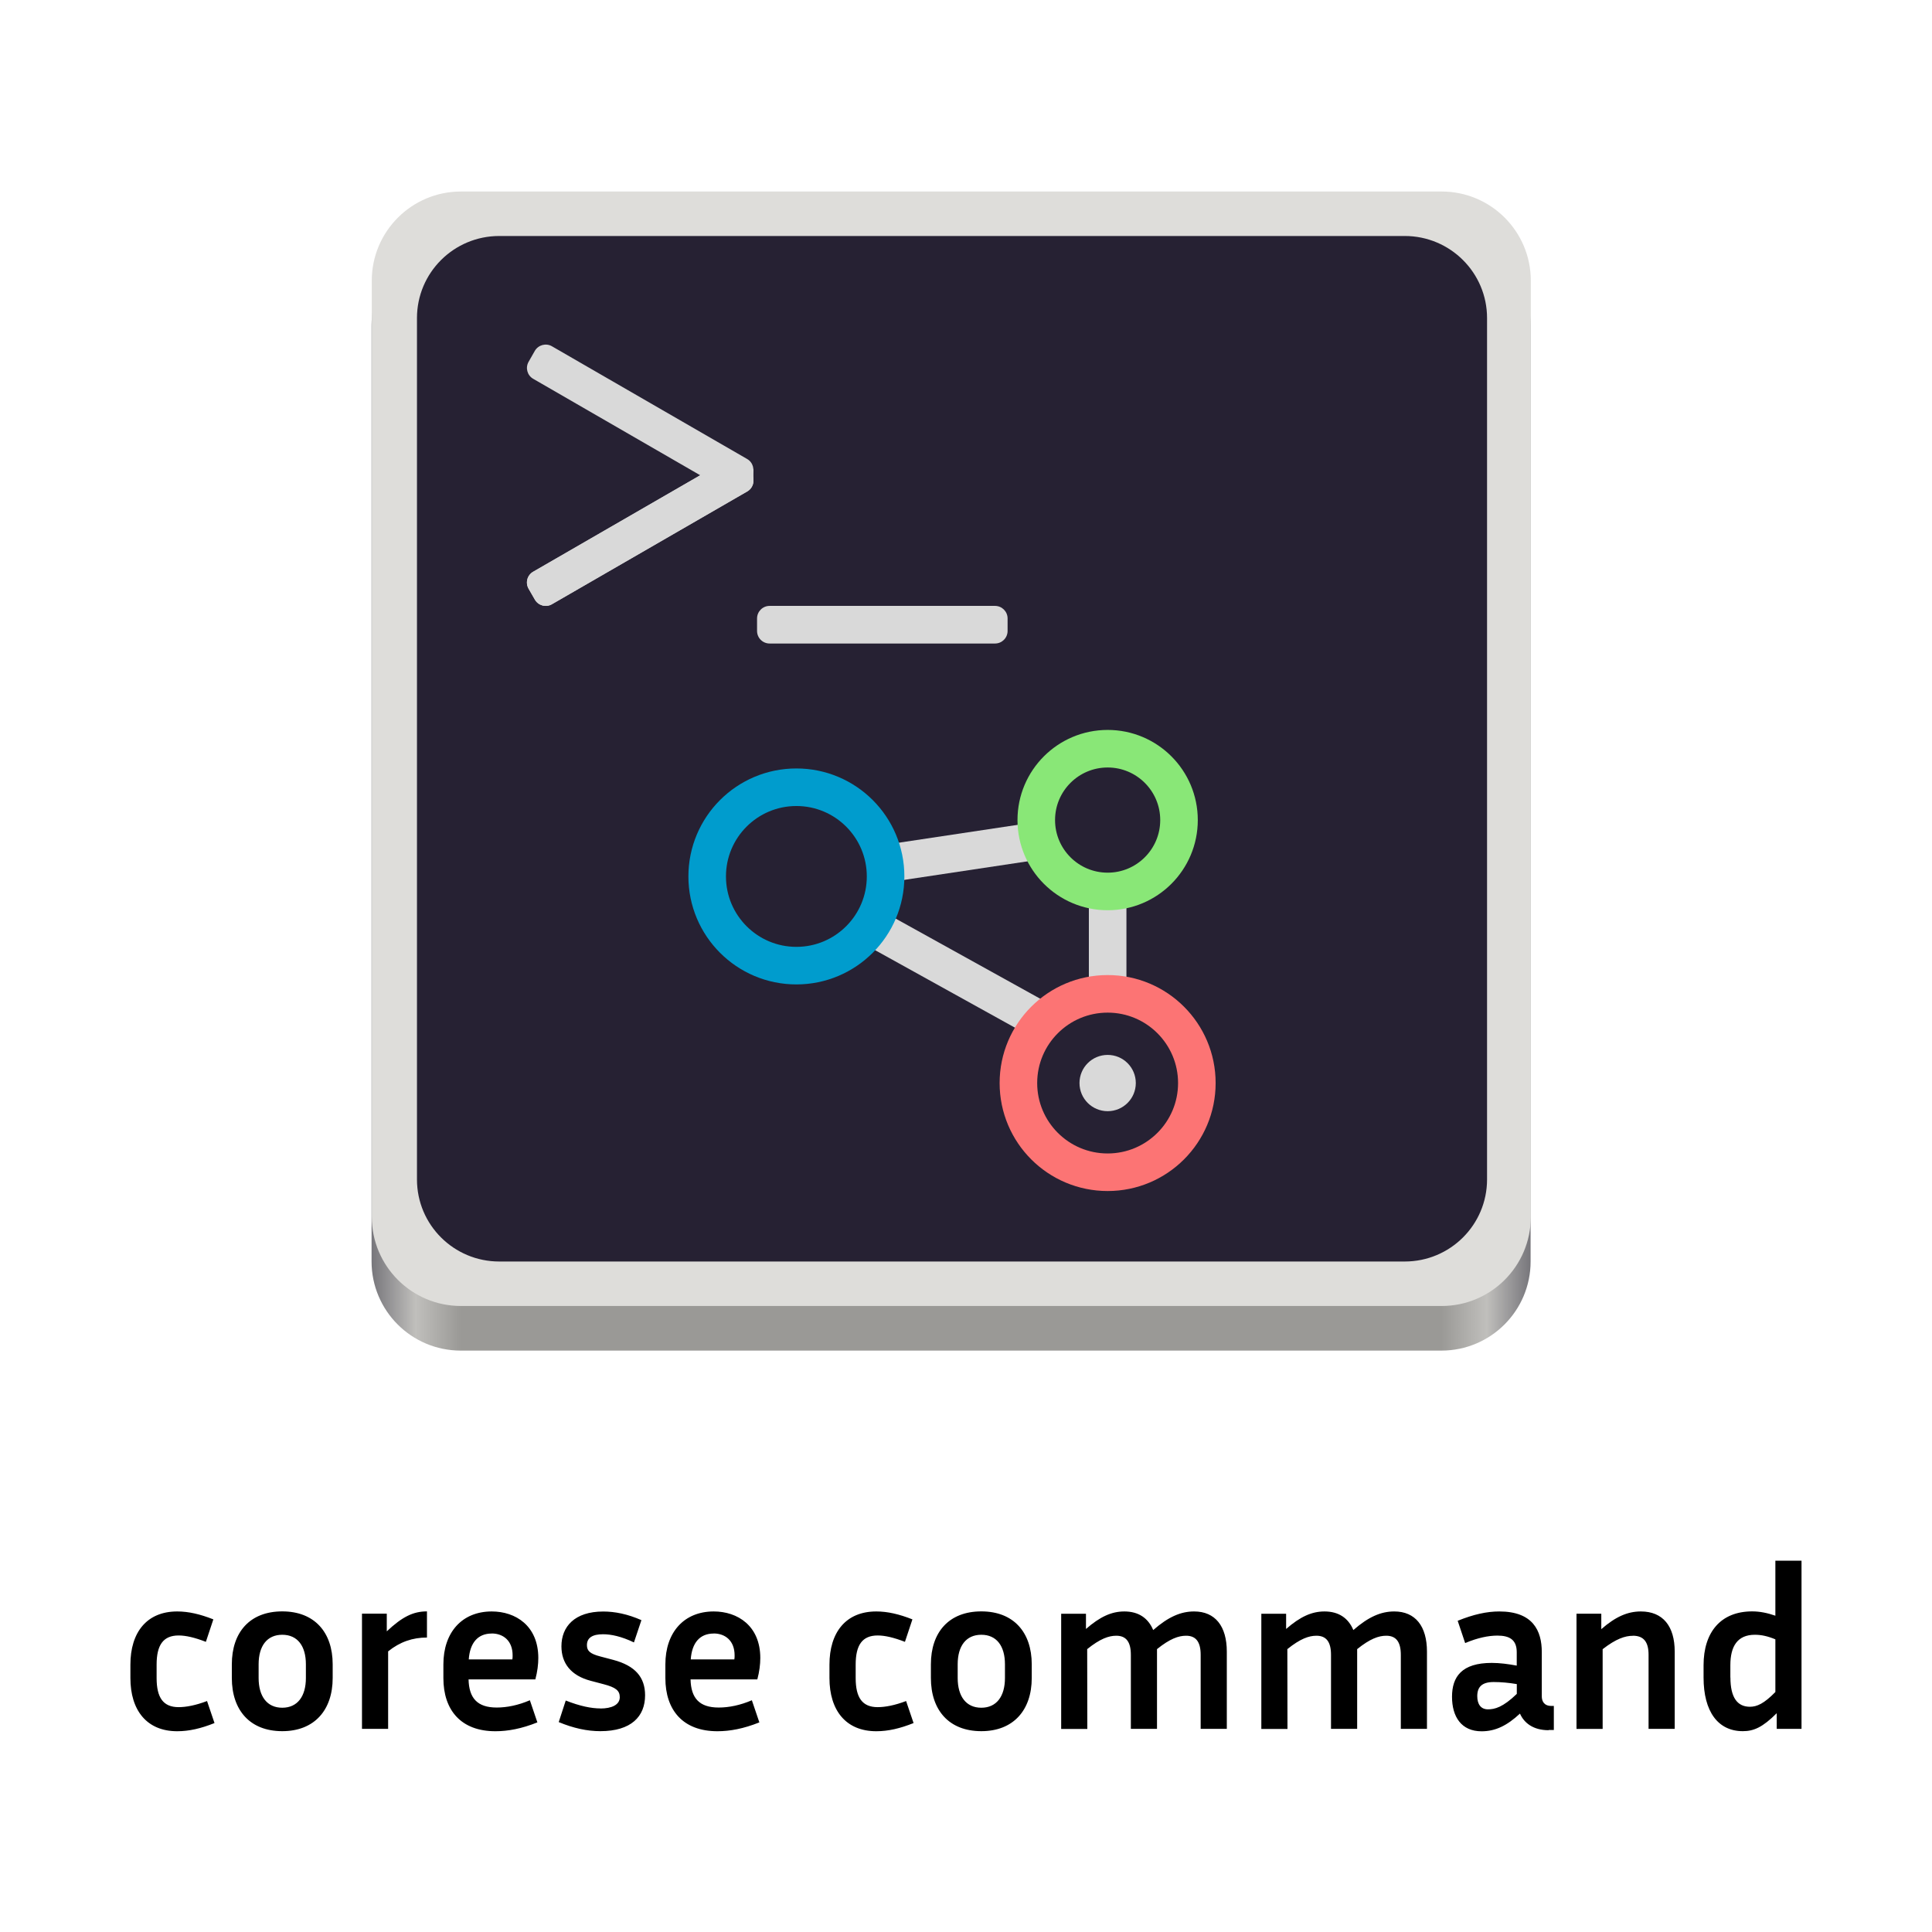
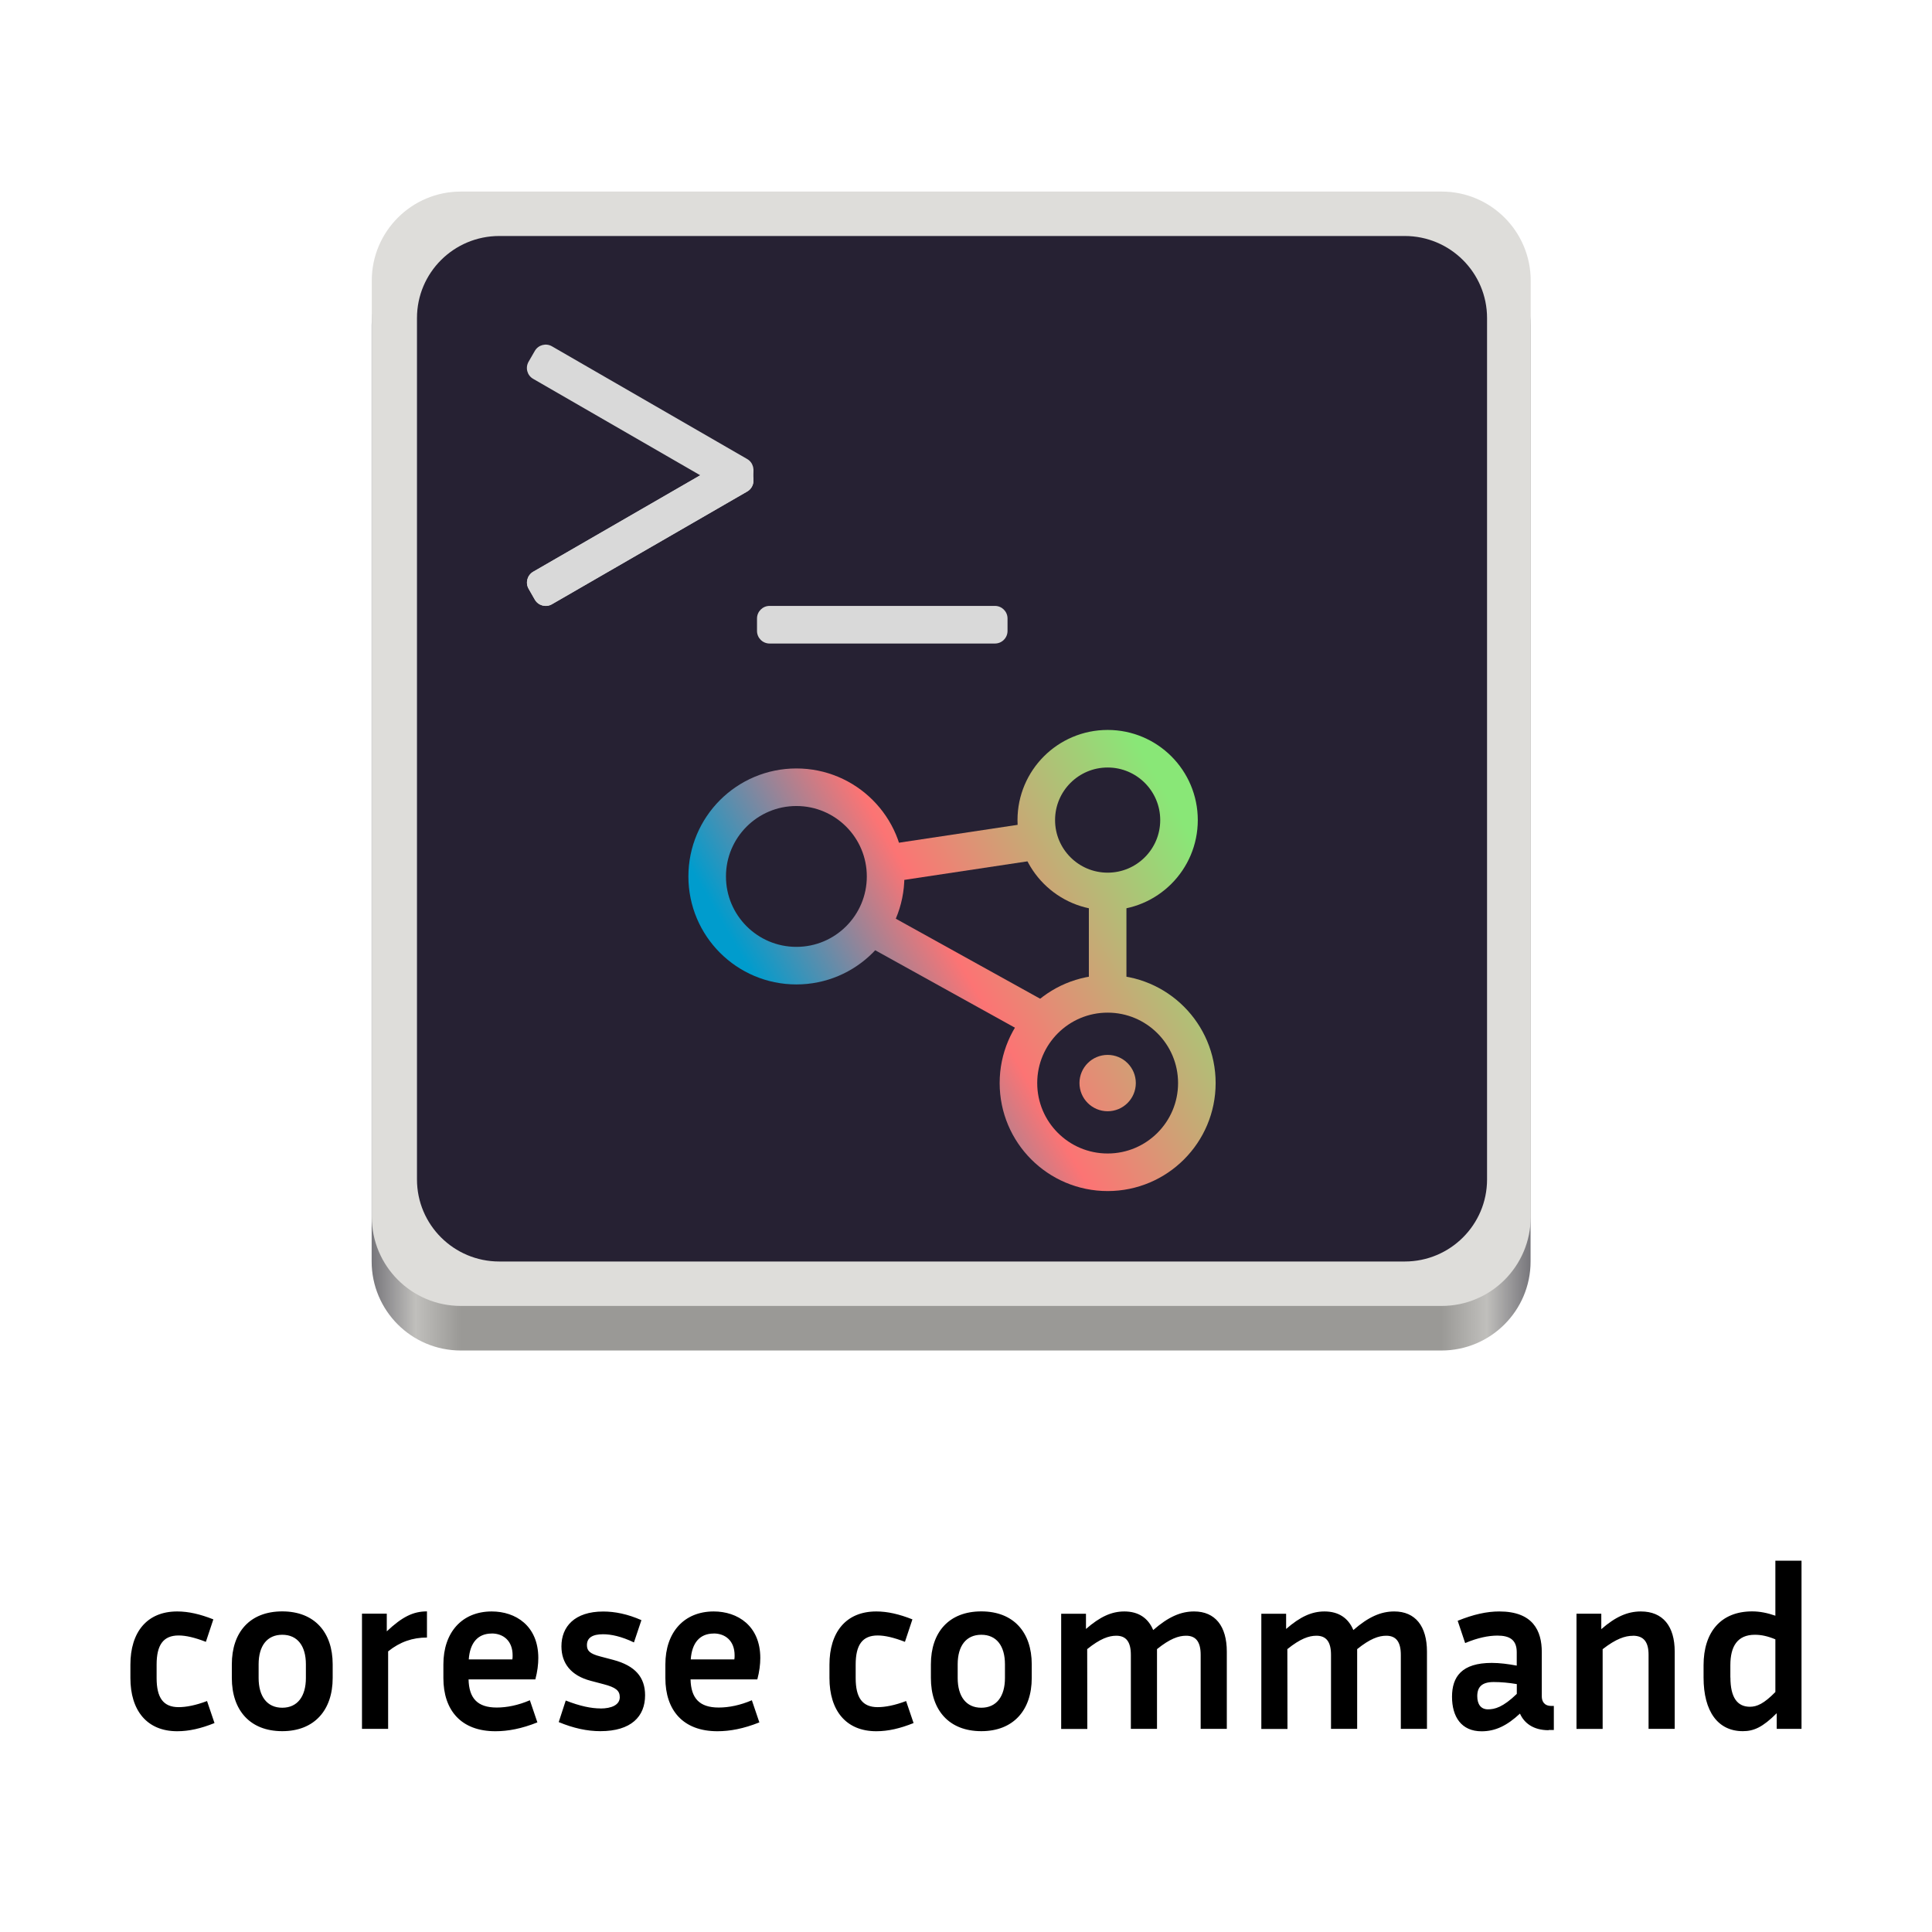
<svg xmlns="http://www.w3.org/2000/svg" xmlns:xlink="http://www.w3.org/1999/xlink" width="30mm" height="30mm" viewBox="0 0 30 30" version="1.1" id="svg5" xml:space="preserve">
  <defs id="defs2">
    <linearGradient id="linearGradient1260">
      <stop style="stop-color:#bf0000;stop-opacity:1;" offset="0" id="stop1258" />
    </linearGradient>
    <linearGradient id="a" gradientTransform="matrix(0.232143,0,0,0.328947,-8.58254,263.827)" gradientUnits="userSpaceOnUse" x1="88.596" x2="536.596" y1="-449.394" y2="-449.394">
      <stop offset="0" stop-color="#77767b" id="stop1" />
      <stop offset="0.038" stop-color="#c0bfbc" id="stop2" />
      <stop offset="0.077" stop-color="#9a9996" id="stop3" />
      <stop offset="0.923" stop-color="#9a9996" id="stop4" />
      <stop offset="0.962" stop-color="#c0bfbc" id="stop5" />
      <stop offset="1" stop-color="#77767b" id="stop6" />
    </linearGradient>
-     <linearGradient xlink:href="#a" id="linearGradient2" gradientUnits="userSpaceOnUse" gradientTransform="matrix(0.06142117,0,0,0.08703389,82.27106,144.1946)" x1="88.596" y1="-449.394" x2="536.596" y2="-449.394" />
+     <linearGradient xlink:href="#a" id="linearGradient2" gradientUnits="userSpaceOnUse" gradientTransform="matrix(0.04017257,0,0,0.05692459,83.30913,129.1455)" x1="88.596" y1="-449.394" x2="536.596" y2="-449.394" />
+     <linearGradient xlink:href="#linearGradient1" id="linearGradient2-8" x1="108.252" y1="90.55" x2="83.944" y2="104.584" gradientUnits="userSpaceOnUse" />
+     <linearGradient id="linearGradient1">
+       <stop style="stop-color:#89e777;stop-opacity:1;" offset="0" id="stop1-4" />
+       <stop style="stop-color:#fc7474;stop-opacity:1;" offset="0.5" id="stop3-5" />
+       <stop style="stop-color:#009ccd;stop-opacity:1;" offset="0.853" id="stop2-0" />
+     </linearGradient>
+     <linearGradient xlink:href="#linearGradient3" id="linearGradient5" x1="108.252" y1="90.55" x2="83.944" y2="104.584" gradientUnits="userSpaceOnUse" />
+     <linearGradient id="linearGradient3">
+       <stop style="stop-color:#89e777;stop-opacity:1;" offset="0" id="stop4-3" />
+       <stop style="stop-color:#fc7474;stop-opacity:1;" offset="0.5" id="stop6-6" />
+       <stop style="stop-color:#009ccd;stop-opacity:1;" offset="0.852" id="stop5-1" />
+     </linearGradient>
+     <linearGradient xlink:href="#linearGradient1" id="linearGradient4" gradientUnits="userSpaceOnUse" x1="108.252" y1="90.55" x2="83.944" y2="104.584" />
+     <linearGradient xlink:href="#linearGradient3" id="linearGradient6" gradientUnits="userSpaceOnUse" x1="108.252" y1="90.55" x2="83.944" y2="104.584" />
+     <linearGradient xlink:href="#linearGradient1" id="linearGradient7" gradientUnits="userSpaceOnUse" x1="108.252" y1="90.55" x2="83.944" y2="104.584" />
+     <linearGradient xlink:href="#linearGradient3" id="linearGradient8" gradientUnits="userSpaceOnUse" x1="108.252" y1="90.55" x2="83.944" y2="104.584" />
+     <linearGradient xlink:href="#linearGradient1" id="linearGradient9" gradientUnits="userSpaceOnUse" x1="108.252" y1="90.55" x2="83.944" y2="104.584" />
+     <linearGradient xlink:href="#linearGradient3" id="linearGradient10" gradientUnits="userSpaceOnUse" x1="108.252" y1="90.55" x2="83.944" y2="104.584" />
+     <linearGradient xlink:href="#linearGradient3" id="linearGradient11" gradientUnits="userSpaceOnUse" x1="108.252" y1="90.55" x2="83.944" y2="104.584" />
+     <linearGradient xlink:href="#linearGradient3" id="linearGradient12" gradientUnits="userSpaceOnUse" x1="108.252" y1="90.55" x2="83.944" y2="104.584" />
+     <linearGradient xlink:href="#linearGradient3" id="linearGradient13" gradientUnits="userSpaceOnUse" x1="108.252" y1="90.55" x2="83.944" y2="104.584" />
+     <linearGradient xlink:href="#linearGradient1" id="linearGradient14" gradientUnits="userSpaceOnUse" x1="108.252" y1="90.55" x2="83.944" y2="104.584" />
+     <linearGradient xlink:href="#linearGradient3" id="linearGradient15" gradientUnits="userSpaceOnUse" x1="108.252" y1="90.55" x2="83.944" y2="104.584" />
+     <linearGradient xlink:href="#linearGradient1" id="linearGradient16" gradientUnits="userSpaceOnUse" x1="108.252" y1="90.55" x2="83.944" y2="104.584" />
+     <linearGradient xlink:href="#linearGradient3" id="linearGradient17" gradientUnits="userSpaceOnUse" x1="108.252" y1="90.55" x2="83.944" y2="104.584" />
+     <linearGradient xlink:href="#linearGradient1" id="linearGradient18" gradientUnits="userSpaceOnUse" x1="108.252" y1="90.55" x2="83.944" y2="104.584" />
+     <linearGradient xlink:href="#linearGradient3" id="linearGradient19" gradientUnits="userSpaceOnUse" x1="108.252" y1="90.55" x2="83.944" y2="104.584" />
  </defs>
  <g id="layer1" transform="translate(-83,-87)">
    <g id="layer1-6" transform="translate(1.90186,4.407534)">
      <g id="g127717-7">
-         <path style="-inkscape-font-specification:'Inria Sans Bold';stroke-width:0.265;fill:#000000" d="m 83.53,108.44 c 0,-0.303 0.102,-0.452 0.342,-0.452 0.113,0 0.25,0.032 0.423,0.099 l 0.116,-0.349 c -0.205,-0.081 -0.385,-0.123 -0.561,-0.123 -0.473,0 -0.727,0.325 -0.727,0.826 v 0.208 c 0,0.501 0.254,0.826 0.727,0.826 0.183,0 0.367,-0.042 0.579,-0.127 l -0.116,-0.342 c -0.176,0.067 -0.325,0.095 -0.441,0.095 -0.24,0 -0.342,-0.148 -0.342,-0.452 z m 2.734,-0.004 c 0,-0.497 -0.282,-0.822 -0.783,-0.822 -0.504,0 -0.783,0.325 -0.783,0.822 v 0.212 c 0,0.501 0.282,0.826 0.783,0.826 0.497,0 0.783,-0.325 0.783,-0.826 z m -0.416,0 v 0.212 c 0,0.286 -0.131,0.462 -0.367,0.462 -0.236,0 -0.367,-0.176 -0.367,-0.462 v -0.212 c 0,-0.286 0.131,-0.459 0.367,-0.459 0.236,0 0.367,0.173 0.367,0.459 z m 1.88,-0.416 v -0.406 c -0.215,0 -0.385,0.085 -0.624,0.31 v -0.275 h -0.385 v 1.789 h 0.406 v -1.203 c 0.183,-0.148 0.381,-0.215 0.603,-0.215 z m 1.714,1.316 -0.116,-0.342 c -0.183,0.078 -0.356,0.113 -0.515,0.113 -0.3,0 -0.43,-0.145 -0.437,-0.437 h 1.037 c 0.032,-0.12 0.046,-0.233 0.046,-0.332 0,-0.501 -0.353,-0.723 -0.723,-0.723 -0.462,0 -0.751,0.325 -0.751,0.822 v 0.212 c 0,0.501 0.275,0.826 0.808,0.826 0.194,0 0.406,-0.039 0.653,-0.138 z m -0.709,-1.379 c 0.18,0 0.325,0.113 0.325,0.339 0,0.021 0,0.042 -0.004,0.064 h -0.677 c 0.018,-0.258 0.141,-0.402 0.356,-0.402 z m 1.69,1.164 c -0.141,0 -0.318,-0.035 -0.54,-0.123 l -0.109,0.335 c 0.229,0.095 0.441,0.141 0.646,0.141 0.48,0 0.695,-0.229 0.695,-0.557 0,-0.279 -0.152,-0.459 -0.494,-0.55 l -0.201,-0.053 c -0.162,-0.042 -0.208,-0.088 -0.208,-0.176 0,-0.116 0.088,-0.169 0.25,-0.169 0.123,0 0.282,0.032 0.48,0.127 l 0.116,-0.346 c -0.215,-0.095 -0.413,-0.134 -0.593,-0.134 -0.445,0 -0.649,0.236 -0.649,0.54 0,0.261 0.145,0.455 0.455,0.536 l 0.201,0.053 c 0.187,0.049 0.25,0.099 0.25,0.201 0,0.12 -0.127,0.176 -0.3,0.176 z m 2.466,0.215 -0.116,-0.342 c -0.183,0.078 -0.356,0.113 -0.515,0.113 -0.3,0 -0.43,-0.145 -0.437,-0.437 h 1.037 c 0.032,-0.12 0.046,-0.233 0.046,-0.332 0,-0.501 -0.353,-0.723 -0.723,-0.723 -0.462,0 -0.751,0.325 -0.751,0.822 v 0.212 c 0,0.501 0.275,0.826 0.808,0.826 0.194,0 0.406,-0.039 0.653,-0.138 z m -0.709,-1.379 c 0.18,0 0.325,0.113 0.325,0.339 0,0.021 0,0.042 -0.004,0.064 h -0.677 c 0.018,-0.258 0.141,-0.402 0.356,-0.402 z m 2.205,0.483 c 0,-0.303 0.102,-0.452 0.342,-0.452 0.113,0 0.25,0.032 0.423,0.099 l 0.116,-0.349 c -0.205,-0.081 -0.385,-0.123 -0.561,-0.123 -0.473,0 -0.727,0.325 -0.727,0.826 v 0.208 c 0,0.501 0.254,0.826 0.727,0.826 0.183,0 0.367,-0.042 0.579,-0.127 l -0.116,-0.342 c -0.176,0.067 -0.325,0.095 -0.441,0.095 -0.24,0 -0.342,-0.148 -0.342,-0.452 z m 2.734,-0.004 c 0,-0.497 -0.282,-0.822 -0.783,-0.822 -0.504,0 -0.783,0.325 -0.783,0.822 v 0.212 c 0,0.501 0.282,0.826 0.783,0.826 0.497,0 0.783,-0.325 0.783,-0.826 z m -0.416,0 v 0.212 c 0,0.286 -0.131,0.462 -0.367,0.462 -0.236,0 -0.367,-0.176 -0.367,-0.462 v -0.212 c 0,-0.286 0.131,-0.459 0.367,-0.459 0.236,0 0.367,0.173 0.367,0.459 z m 1.277,-0.236 c 0.201,-0.162 0.335,-0.208 0.452,-0.208 0.152,0 0.226,0.095 0.226,0.296 v 1.15 h 0.406 v -1.238 c 0.201,-0.162 0.335,-0.208 0.452,-0.208 0.152,0 0.226,0.095 0.226,0.296 v 1.15 h 0.406 v -1.199 c 0,-0.395 -0.18,-0.624 -0.508,-0.624 -0.208,0 -0.402,0.085 -0.635,0.289 -0.078,-0.187 -0.229,-0.289 -0.448,-0.289 -0.198,0 -0.377,0.081 -0.596,0.272 v -0.236 h -0.385 v 1.789 h 0.406 z m 3.108,0 c 0.201,-0.162 0.335,-0.208 0.452,-0.208 0.152,0 0.226,0.095 0.226,0.296 v 1.15 h 0.406 v -1.238 c 0.201,-0.162 0.335,-0.208 0.452,-0.208 0.152,0 0.226,0.095 0.226,0.296 v 1.15 h 0.406 v -1.199 c 0,-0.395 -0.18,-0.624 -0.508,-0.624 -0.208,0 -0.402,0.085 -0.635,0.289 -0.078,-0.187 -0.229,-0.289 -0.448,-0.289 -0.198,0 -0.377,0.081 -0.596,0.272 v -0.236 h -0.385 v 1.789 h 0.406 z m 4.057,1.256 h 0.081 v -0.374 h -0.039 c -0.116,0 -0.148,-0.078 -0.148,-0.148 v -0.688 c 0,-0.332 -0.138,-0.631 -0.66,-0.631 -0.194,0 -0.402,0.046 -0.646,0.145 l 0.116,0.346 c 0.191,-0.081 0.36,-0.116 0.501,-0.116 0.183,0 0.3,0.06 0.3,0.258 v 0.208 c -0.134,-0.025 -0.265,-0.042 -0.388,-0.042 -0.466,0 -0.617,0.215 -0.617,0.526 0,0.31 0.145,0.536 0.459,0.536 0.215,0 0.395,-0.088 0.596,-0.275 0.064,0.145 0.205,0.258 0.445,0.258 z m -1.108,-0.526 c 0,-0.141 0.071,-0.219 0.254,-0.219 0.116,0 0.236,0.011 0.36,0.032 v 0.152 c -0.215,0.208 -0.342,0.24 -0.448,0.24 -0.109,0 -0.166,-0.078 -0.166,-0.205 z m 2.417,-0.938 c 0.166,0 0.243,0.095 0.243,0.296 v 1.15 h 0.406 v -1.199 c 0,-0.395 -0.183,-0.624 -0.526,-0.624 -0.205,0 -0.392,0.081 -0.614,0.275 v -0.24 h -0.385 v 1.789 h 0.406 v -1.238 c 0.208,-0.162 0.349,-0.208 0.469,-0.208 z m 2.233,1.446 h 0.385 v -2.611 h -0.406 v 0.854 c -0.12,-0.042 -0.24,-0.067 -0.36,-0.067 -0.49,0 -0.755,0.325 -0.755,0.836 v 0.191 c 0,0.526 0.222,0.833 0.61,0.833 0.169,0 0.307,-0.06 0.526,-0.279 z m -0.72,-0.797 v -0.191 c 0,-0.293 0.109,-0.473 0.381,-0.473 0.099,0 0.198,0.021 0.318,0.071 v 0.818 c -0.176,0.18 -0.286,0.229 -0.395,0.229 -0.194,0 -0.303,-0.141 -0.303,-0.455 z" id="text1" aria-label="corese command" />
-         <g id="g2" transform="matrix(0.6540508,0,0,0.6540508,29.49967,34.83485)">
-           <path d="m 89.829,78.624 h 23.283 c 1.169,0 2.117,0.948 2.117,2.117 v 22.225 c 0,1.169 -0.948,2.117 -2.117,2.117 H 89.829 c -1.169,0 -2.117,-0.948 -2.117,-2.117 V 80.74 c 0,-1.169 0.948,-2.117 2.117,-2.117 z m 0,0" fill="url(#a)" id="path6-0" style="fill:url(#linearGradient2);stroke-width:0.265" />
-           <path d="m 89.834,77.565 h 23.283 c 1.169,0 2.117,0.948 2.117,2.117 v 22.225 c 0,1.169 -0.948,2.117 -2.117,2.117 H 89.834 c -1.169,0 -2.117,-0.948 -2.117,-2.117 v -22.225 c 0,-1.169 0.948,-2.117 2.117,-2.117 z m 0,0" fill="#deddda" id="path7-6" style="stroke-width:0.265" />
-           <path d="m 90.744,78.621 h 21.497 c 1.079,0 1.954,0.872 1.954,1.948 v 20.451 c 0,1.076 -0.875,1.948 -1.954,1.948 H 90.744 c -1.08,0 -1.954,-0.872 -1.954,-1.948 V 80.569 c 0,-1.076 0.874,-1.948 1.954,-1.948 z m 0,0" fill="#262133" id="path8-2" style="stroke-width:0.265" />
-           <path d="m 96.864,87.701 c 0,-0.164 0.133,-0.298 0.298,-0.298 h 5.352 c 0.164,0 0.298,0.133 0.298,0.298 v 0.297 c 0,0.164 -0.133,0.298 -0.298,0.298 h -5.352 c -0.164,0 -0.298,-0.133 -0.298,-0.298 z m 0,0" fill="#d9d9d9" id="path9-6" style="stroke-width:0.265" />
-           <path d="m 91.588,81.348 c 0.083,-0.142 0.265,-0.191 0.406,-0.109 l 4.634,2.676 c 0.143,0.082 0.191,0.264 0.11,0.406 L 96.59,84.579 c -0.082,0.142 -0.264,0.191 -0.406,0.109 l -4.634,-2.676 c -0.143,-0.082 -0.191,-0.264 -0.109,-0.406 z m 0,0" fill="#d9d9d9" id="path10-1" style="stroke-width:0.265" />
-           <path d="m 91.441,86.997 c -0.083,-0.143 -0.034,-0.325 0.109,-0.406 l 4.634,-2.676 c 0.143,-0.082 0.325,-0.033 0.406,0.109 l 0.149,0.257 c 0.082,0.143 0.033,0.325 -0.11,0.406 l -4.634,2.676 c -0.142,0.083 -0.323,0.034 -0.406,-0.109 z m 0,0" fill="#d9d9d9" id="path11-8" style="stroke-width:0.265" />
-           <path d="m 91.441,86.997 c -0.083,-0.143 -0.034,-0.325 0.109,-0.406 l 4.634,-2.676 c 0.143,-0.082 0.325,-0.033 0.406,0.109 l 0.149,0.257 c 0.082,0.143 0.033,0.325 -0.11,0.406 l -4.634,2.676 c -0.142,0.083 -0.323,0.034 -0.406,-0.109 z m 0,0" fill="#d9d9d9" id="path12-7" style="stroke-width:0.265" />
-           <g stroke-width="3.371" id="g18" transform="matrix(0.2645833,0,0,0.2645833,84.54186,74.39038)">
-             <path d="m 57.871,72.348 13.844,-2.082" fill="#d9d9d9" stroke="#d9d9d9" id="path13-9" />
-             <path d="M 78.031,84.062 V 74.766" fill="none" stroke="#d9d9d9" id="path14-2" />
-             <path d="m 56.691,77.883 15.844,8.781" fill="#d9d9d9" stroke="#d9d9d9" id="path15-0" />
-             <path d="m 58.105,73.457 c 0,4.418 -3.582,8.004 -8.004,8.004 -4.422,0 -8.004,-3.586 -8.004,-8.004 0,-4.422 3.582,-8.004 8.004,-8.004 4.422,0 8.004,3.582 8.004,8.004 z m 0,0" fill="none" stroke="#009ccd" id="path16-2" />
-             <path d="m 84.434,68.398 c 0,3.539 -2.867,6.406 -6.402,6.406 -3.539,0 -6.406,-2.867 -6.406,-6.406 0,-3.535 2.867,-6.402 6.406,-6.402 3.535,0 6.402,2.867 6.402,6.402 z m 0,0" fill="none" stroke="#89e777" id="path17-3" />
-             <path d="m 86.035,91.996 c 0,4.422 -3.586,8.004 -8.004,8.004 -4.422,0 -8.008,-3.582 -8.008,-8.004 0,-4.422 3.586,-8.004 8.008,-8.004 4.418,0 8.004,3.582 8.004,8.004 z m 0,0" fill="none" stroke="#fc7474" id="path18-7" />
+         <path style="-inkscape-font-specification:'Inria Sans Bold';stroke-width:0.265" d="m 83.53,108.44 c 0,-0.303 0.102,-0.452 0.342,-0.452 0.113,0 0.25,0.032 0.423,0.099 l 0.116,-0.349 c -0.205,-0.081 -0.385,-0.123 -0.561,-0.123 -0.473,0 -0.727,0.325 -0.727,0.826 v 0.208 c 0,0.501 0.254,0.826 0.727,0.826 0.183,0 0.367,-0.042 0.579,-0.127 l -0.116,-0.342 c -0.176,0.067 -0.325,0.095 -0.441,0.095 -0.24,0 -0.342,-0.148 -0.342,-0.452 z m 2.734,-0.004 c 0,-0.497 -0.282,-0.822 -0.783,-0.822 -0.504,0 -0.783,0.325 -0.783,0.822 v 0.212 c 0,0.501 0.282,0.826 0.783,0.826 0.497,0 0.783,-0.325 0.783,-0.826 z m -0.416,0 v 0.212 c 0,0.286 -0.131,0.462 -0.367,0.462 -0.236,0 -0.367,-0.176 -0.367,-0.462 v -0.212 c 0,-0.286 0.131,-0.459 0.367,-0.459 0.236,0 0.367,0.173 0.367,0.459 z m 1.88,-0.416 v -0.406 c -0.215,0 -0.385,0.085 -0.624,0.31 v -0.275 h -0.385 v 1.789 h 0.406 v -1.203 c 0.183,-0.148 0.381,-0.215 0.603,-0.215 z m 1.714,1.316 -0.116,-0.342 c -0.183,0.078 -0.356,0.113 -0.515,0.113 -0.3,0 -0.43,-0.145 -0.437,-0.437 h 1.037 c 0.032,-0.12 0.046,-0.233 0.046,-0.332 0,-0.501 -0.353,-0.723 -0.723,-0.723 -0.462,0 -0.751,0.325 -0.751,0.822 v 0.212 c 0,0.501 0.275,0.826 0.808,0.826 0.194,0 0.406,-0.039 0.653,-0.138 z m -0.709,-1.379 c 0.18,0 0.325,0.113 0.325,0.339 0,0.021 0,0.042 -0.004,0.064 h -0.677 c 0.018,-0.258 0.141,-0.402 0.356,-0.402 z m 1.69,1.164 c -0.141,0 -0.318,-0.035 -0.54,-0.123 l -0.109,0.335 c 0.229,0.095 0.441,0.141 0.646,0.141 0.48,0 0.695,-0.229 0.695,-0.557 0,-0.279 -0.152,-0.459 -0.494,-0.55 l -0.201,-0.053 c -0.162,-0.042 -0.208,-0.088 -0.208,-0.176 0,-0.116 0.088,-0.169 0.25,-0.169 0.123,0 0.282,0.032 0.48,0.127 l 0.116,-0.346 c -0.215,-0.095 -0.413,-0.134 -0.593,-0.134 -0.445,0 -0.649,0.236 -0.649,0.54 0,0.261 0.145,0.455 0.455,0.536 l 0.201,0.053 c 0.187,0.049 0.25,0.099 0.25,0.201 0,0.12 -0.127,0.176 -0.3,0.176 z m 2.466,0.215 -0.116,-0.342 c -0.183,0.078 -0.356,0.113 -0.515,0.113 -0.3,0 -0.43,-0.145 -0.437,-0.437 h 1.037 c 0.032,-0.12 0.046,-0.233 0.046,-0.332 0,-0.501 -0.353,-0.723 -0.723,-0.723 -0.462,0 -0.751,0.325 -0.751,0.822 v 0.212 c 0,0.501 0.275,0.826 0.808,0.826 0.194,0 0.406,-0.039 0.653,-0.138 z m -0.709,-1.379 c 0.18,0 0.325,0.113 0.325,0.339 0,0.021 0,0.042 -0.004,0.064 h -0.677 c 0.018,-0.258 0.141,-0.402 0.356,-0.402 z m 2.205,0.483 c 0,-0.303 0.102,-0.452 0.342,-0.452 0.113,0 0.25,0.032 0.423,0.099 l 0.116,-0.349 c -0.205,-0.081 -0.385,-0.123 -0.561,-0.123 -0.473,0 -0.727,0.325 -0.727,0.826 v 0.208 c 0,0.501 0.254,0.826 0.727,0.826 0.183,0 0.367,-0.042 0.579,-0.127 l -0.116,-0.342 c -0.176,0.067 -0.325,0.095 -0.441,0.095 -0.24,0 -0.342,-0.148 -0.342,-0.452 z m 2.734,-0.004 c 0,-0.497 -0.282,-0.822 -0.783,-0.822 -0.504,0 -0.783,0.325 -0.783,0.822 v 0.212 c 0,0.501 0.282,0.826 0.783,0.826 0.497,0 0.783,-0.325 0.783,-0.826 z m -0.416,0 v 0.212 c 0,0.286 -0.131,0.462 -0.367,0.462 -0.236,0 -0.367,-0.176 -0.367,-0.462 v -0.212 c 0,-0.286 0.131,-0.459 0.367,-0.459 0.236,0 0.367,0.173 0.367,0.459 z m 1.277,-0.236 c 0.201,-0.162 0.335,-0.208 0.452,-0.208 0.152,0 0.226,0.095 0.226,0.296 v 1.15 h 0.406 v -1.238 c 0.201,-0.162 0.335,-0.208 0.452,-0.208 0.152,0 0.226,0.095 0.226,0.296 v 1.15 h 0.406 v -1.199 c 0,-0.395 -0.18,-0.624 -0.508,-0.624 -0.208,0 -0.402,0.085 -0.635,0.289 -0.078,-0.187 -0.229,-0.289 -0.448,-0.289 -0.198,0 -0.377,0.081 -0.596,0.272 v -0.236 h -0.385 v 1.789 h 0.406 z m 3.108,0 c 0.201,-0.162 0.335,-0.208 0.452,-0.208 0.152,0 0.226,0.095 0.226,0.296 v 1.15 h 0.406 v -1.238 c 0.201,-0.162 0.335,-0.208 0.452,-0.208 0.152,0 0.226,0.095 0.226,0.296 v 1.15 h 0.406 v -1.199 c 0,-0.395 -0.18,-0.624 -0.508,-0.624 -0.208,0 -0.402,0.085 -0.635,0.289 -0.078,-0.187 -0.229,-0.289 -0.448,-0.289 -0.198,0 -0.377,0.081 -0.596,0.272 v -0.236 h -0.385 v 1.789 h 0.406 z m 4.057,1.256 h 0.081 v -0.374 h -0.039 c -0.116,0 -0.148,-0.078 -0.148,-0.148 v -0.688 c 0,-0.332 -0.138,-0.631 -0.66,-0.631 -0.194,0 -0.402,0.046 -0.646,0.145 l 0.116,0.346 c 0.191,-0.081 0.36,-0.116 0.501,-0.116 0.183,0 0.3,0.06 0.3,0.258 v 0.208 c -0.134,-0.025 -0.265,-0.042 -0.388,-0.042 -0.466,0 -0.617,0.215 -0.617,0.526 0,0.31 0.145,0.536 0.459,0.536 0.215,0 0.395,-0.088 0.596,-0.275 0.064,0.145 0.205,0.258 0.445,0.258 z m -1.108,-0.526 c 0,-0.141 0.071,-0.219 0.254,-0.219 0.116,0 0.236,0.011 0.36,0.032 v 0.152 c -0.215,0.208 -0.342,0.24 -0.448,0.24 -0.109,0 -0.166,-0.078 -0.166,-0.205 z m 2.417,-0.938 c 0.166,0 0.243,0.095 0.243,0.296 v 1.15 h 0.406 v -1.199 c 0,-0.395 -0.183,-0.624 -0.526,-0.624 -0.205,0 -0.392,0.081 -0.614,0.275 v -0.24 h -0.385 v 1.789 h 0.406 v -1.238 c 0.208,-0.162 0.349,-0.208 0.469,-0.208 z m 2.233,1.446 h 0.385 v -2.611 h -0.406 v 0.854 c -0.12,-0.042 -0.24,-0.067 -0.36,-0.067 -0.49,0 -0.755,0.325 -0.755,0.836 v 0.191 c 0,0.526 0.222,0.833 0.61,0.833 0.169,0 0.307,-0.06 0.526,-0.279 z m -0.72,-0.797 v -0.191 c 0,-0.293 0.109,-0.473 0.381,-0.473 0.099,0 0.198,0.021 0.318,0.071 v 0.818 c -0.176,0.18 -0.286,0.229 -0.395,0.229 -0.194,0 -0.303,-0.141 -0.303,-0.455 z" id="text1" aria-label="corese command" />
+         <path d="m 88.253,86.259 h 15.228 c 0.765,0 1.384,0.62 1.384,1.384 v 14.536 c 0,0.765 -0.62,1.384 -1.384,1.384 H 88.253 c -0.765,0 -1.384,-0.62 -1.384,-1.384 V 87.643 c 0,-0.765 0.62,-1.384 1.384,-1.384 z m 0,0" fill="url(#a)" id="path6-0" style="fill:url(#linearGradient2);stroke-width:0.173" />
+         <path d="m 88.255,85.567 h 15.228 c 0.765,0 1.384,0.62 1.384,1.384 v 14.536 c 0,0.765 -0.62,1.384 -1.384,1.384 H 88.255 c -0.765,0 -1.384,-0.62 -1.384,-1.384 V 86.951 c 0,-0.765 0.62,-1.384 1.384,-1.384 z m 0,0" fill="#deddda" id="path7-6" style="stroke-width:0.173" />
+         <path d="m 88.851,86.257 h 14.06 c 0.706,0 1.278,0.571 1.278,1.274 v 13.376 c 0,0.704 -0.573,1.274 -1.278,1.274 H 88.851 c -0.706,0 -1.278,-0.571 -1.278,-1.274 V 87.531 c 0,-0.704 0.572,-1.274 1.278,-1.274 z m 0,0" fill="#262133" id="path8-2" style="stroke-width:0.173" />
+         <path d="m 92.853,92.196 c 0,-0.107 0.087,-0.195 0.195,-0.195 h 3.5 c 0.107,0 0.195,0.087 0.195,0.195 v 0.194 c 0,0.107 -0.087,0.195 -0.195,0.195 h -3.5 c -0.107,0 -0.195,-0.087 -0.195,-0.195 z m 0,0" fill="#d9d9d9" id="path9-6" style="stroke-width:0.173" />
+         <path d="m 89.403,88.041 c 0.054,-0.093 0.173,-0.125 0.266,-0.071 l 3.031,1.75 c 0.093,0.053 0.125,0.172 0.072,0.266 l -0.097,0.168 c -0.053,0.093 -0.172,0.125 -0.266,0.071 L 89.377,88.475 c -0.093,-0.053 -0.125,-0.172 -0.071,-0.266 z m 0,0" fill="#d9d9d9" id="path10-1" style="stroke-width:0.173" />
+         <path d="m 89.307,91.736 c -0.054,-0.093 -0.022,-0.212 0.071,-0.266 l 3.031,-1.75 c 0.093,-0.053 0.212,-0.022 0.266,0.071 l 0.097,0.168 c 0.053,0.093 0.022,0.212 -0.072,0.266 l -3.031,1.75 c -0.093,0.054 -0.212,0.022 -0.266,-0.071 z m 0,0" fill="#d9d9d9" id="path11-8" style="stroke-width:0.173" />
+         <path d="m 89.307,91.736 c -0.054,-0.093 -0.022,-0.212 0.071,-0.266 l 3.031,-1.75 c 0.093,-0.053 0.212,-0.022 0.266,0.071 l 0.097,0.168 c 0.053,0.093 0.022,0.212 -0.072,0.266 l -3.031,1.75 c -0.093,0.054 -0.212,0.022 -0.266,-0.071 z m 0,0" fill="#d9d9d9" id="path12-7" style="stroke-width:0.173" />
+         <path d="m 92.451,89.879 h 0.346 v 0.18 h -0.346 z m 0,0" fill="#d9d9d9" id="path20-9" style="stroke-width:0.173" />
+         <g id="g1" transform="matrix(0.2916818,0,0,0.2916818,67.851,69.04841)" style="fill:url(#linearGradient2-8);stroke:url(#linearGradient5);stroke-opacity:1">
+           <g id="g10798" transform="translate(-0.1870857,-0.9075342)" style="fill:url(#linearGradient16);stroke:url(#linearGradient17);stroke-opacity:1">
+             <path style="fill:url(#linearGradient4);stroke:url(#linearGradient6);stroke-width:2;stroke-linecap:butt;stroke-linejoin:miter;stroke-miterlimit:4;stroke-dasharray:none;stroke-opacity:1" d="m 92.611,93.343 8.213,-1.237" id="path2648-9" transform="translate(1.2117946e-6)" />
+             <path style="fill:url(#linearGradient7);stroke:url(#linearGradient8);stroke-width:2;stroke-linecap:butt;stroke-linejoin:miter;stroke-miterlimit:4;stroke-dasharray:none;stroke-opacity:1" d="M 104.57,100.292 V 94.777" id="path2652-4" transform="translate(1.2117946e-6)" />
+             <path style="fill:url(#linearGradient9);stroke:url(#linearGradient10);stroke-width:2;stroke-linecap:butt;stroke-linejoin:miter;stroke-miterlimit:4;stroke-dasharray:none;stroke-opacity:1" d="m 91.91,96.627 9.4,5.211" id="path2791-4" transform="translate(1.2117946e-6)" />
+             <circle id="path47-6-7-6" cx="88" cy="94" style="fill:none;fill-opacity:1;stroke:url(#linearGradient11);stroke-width:2;stroke-miterlimit:4;stroke-dasharray:none;stroke-opacity:1" r="4.749" transform="translate(1.2117946e-6)" />
+             <ellipse id="path47-6-7-5-0" cx="104.57" cy="91" style="fill:none;fill-opacity:1;stroke:url(#linearGradient12);stroke-width:2;stroke-miterlimit:4;stroke-dasharray:none;stroke-opacity:1" rx="3.799" ry="3.799" transform="translate(1.2117946e-6)" />
+             <ellipse id="path47-6-4" cx="104.57" cy="105" style="fill:none;fill-opacity:1;stroke:url(#linearGradient13);stroke-width:2;stroke-miterlimit:4;stroke-dasharray:none;stroke-opacity:1" rx="4.749" ry="4.749" />
+             <circle style="fill:url(#linearGradient14);fill-opacity:1;stroke:url(#linearGradient15);stroke-width:1;stroke-miterlimit:4;stroke-dasharray:none;stroke-opacity:1" id="path19852-3" cx="104.57" cy="105" r="1" />
          </g>
-           <path d="m 105.633,98.731 c 0,0.246 -0.199,0.445 -0.445,0.445 -0.247,0 -0.446,-0.199 -0.446,-0.445 0,-0.246 0.199,-0.445 0.446,-0.445 0.246,0 0.445,0.199 0.445,0.445 z m 0,0" fill="#d9d9d9" stroke="#d9d9d9" stroke-width="0.446" id="path19-5" />
-           <path d="m 96.249,84.159 h 0.529 v 0.275 h -0.529 z m 0,0" fill="#d9d9d9" id="path20-9" style="stroke-width:0.265" />
+           <text xml:space="preserve" style="font-style:normal;font-variant:normal;font-weight:normal;font-stretch:normal;font-size:10.583px;line-height:1.25;font-family:sans-serif;-inkscape-font-specification:'sans-serif, Normal';font-variant-ligatures:normal;font-variant-caps:normal;font-variant-numeric:normal;font-variant-east-asian:normal;fill:url(#linearGradient18);stroke:url(#linearGradient19);stroke-width:0.607;stroke-opacity:1" x="90.783" y="108.852" id="text6579">
+             <tspan id="tspan6577" style="font-style:normal;font-variant:normal;font-weight:normal;font-stretch:normal;font-size:10.583px;font-family:sans-serif;-inkscape-font-specification:'sans-serif, Normal';font-variant-ligatures:normal;font-variant-caps:normal;font-variant-numeric:normal;font-variant-east-asian:normal;fill:url(#linearGradient18);stroke:url(#linearGradient19);stroke-width:0.607;stroke-opacity:1" x="90.783" y="108.852" />
+           </text>
        </g>
      </g>
    </g>
  </g>
</svg>
